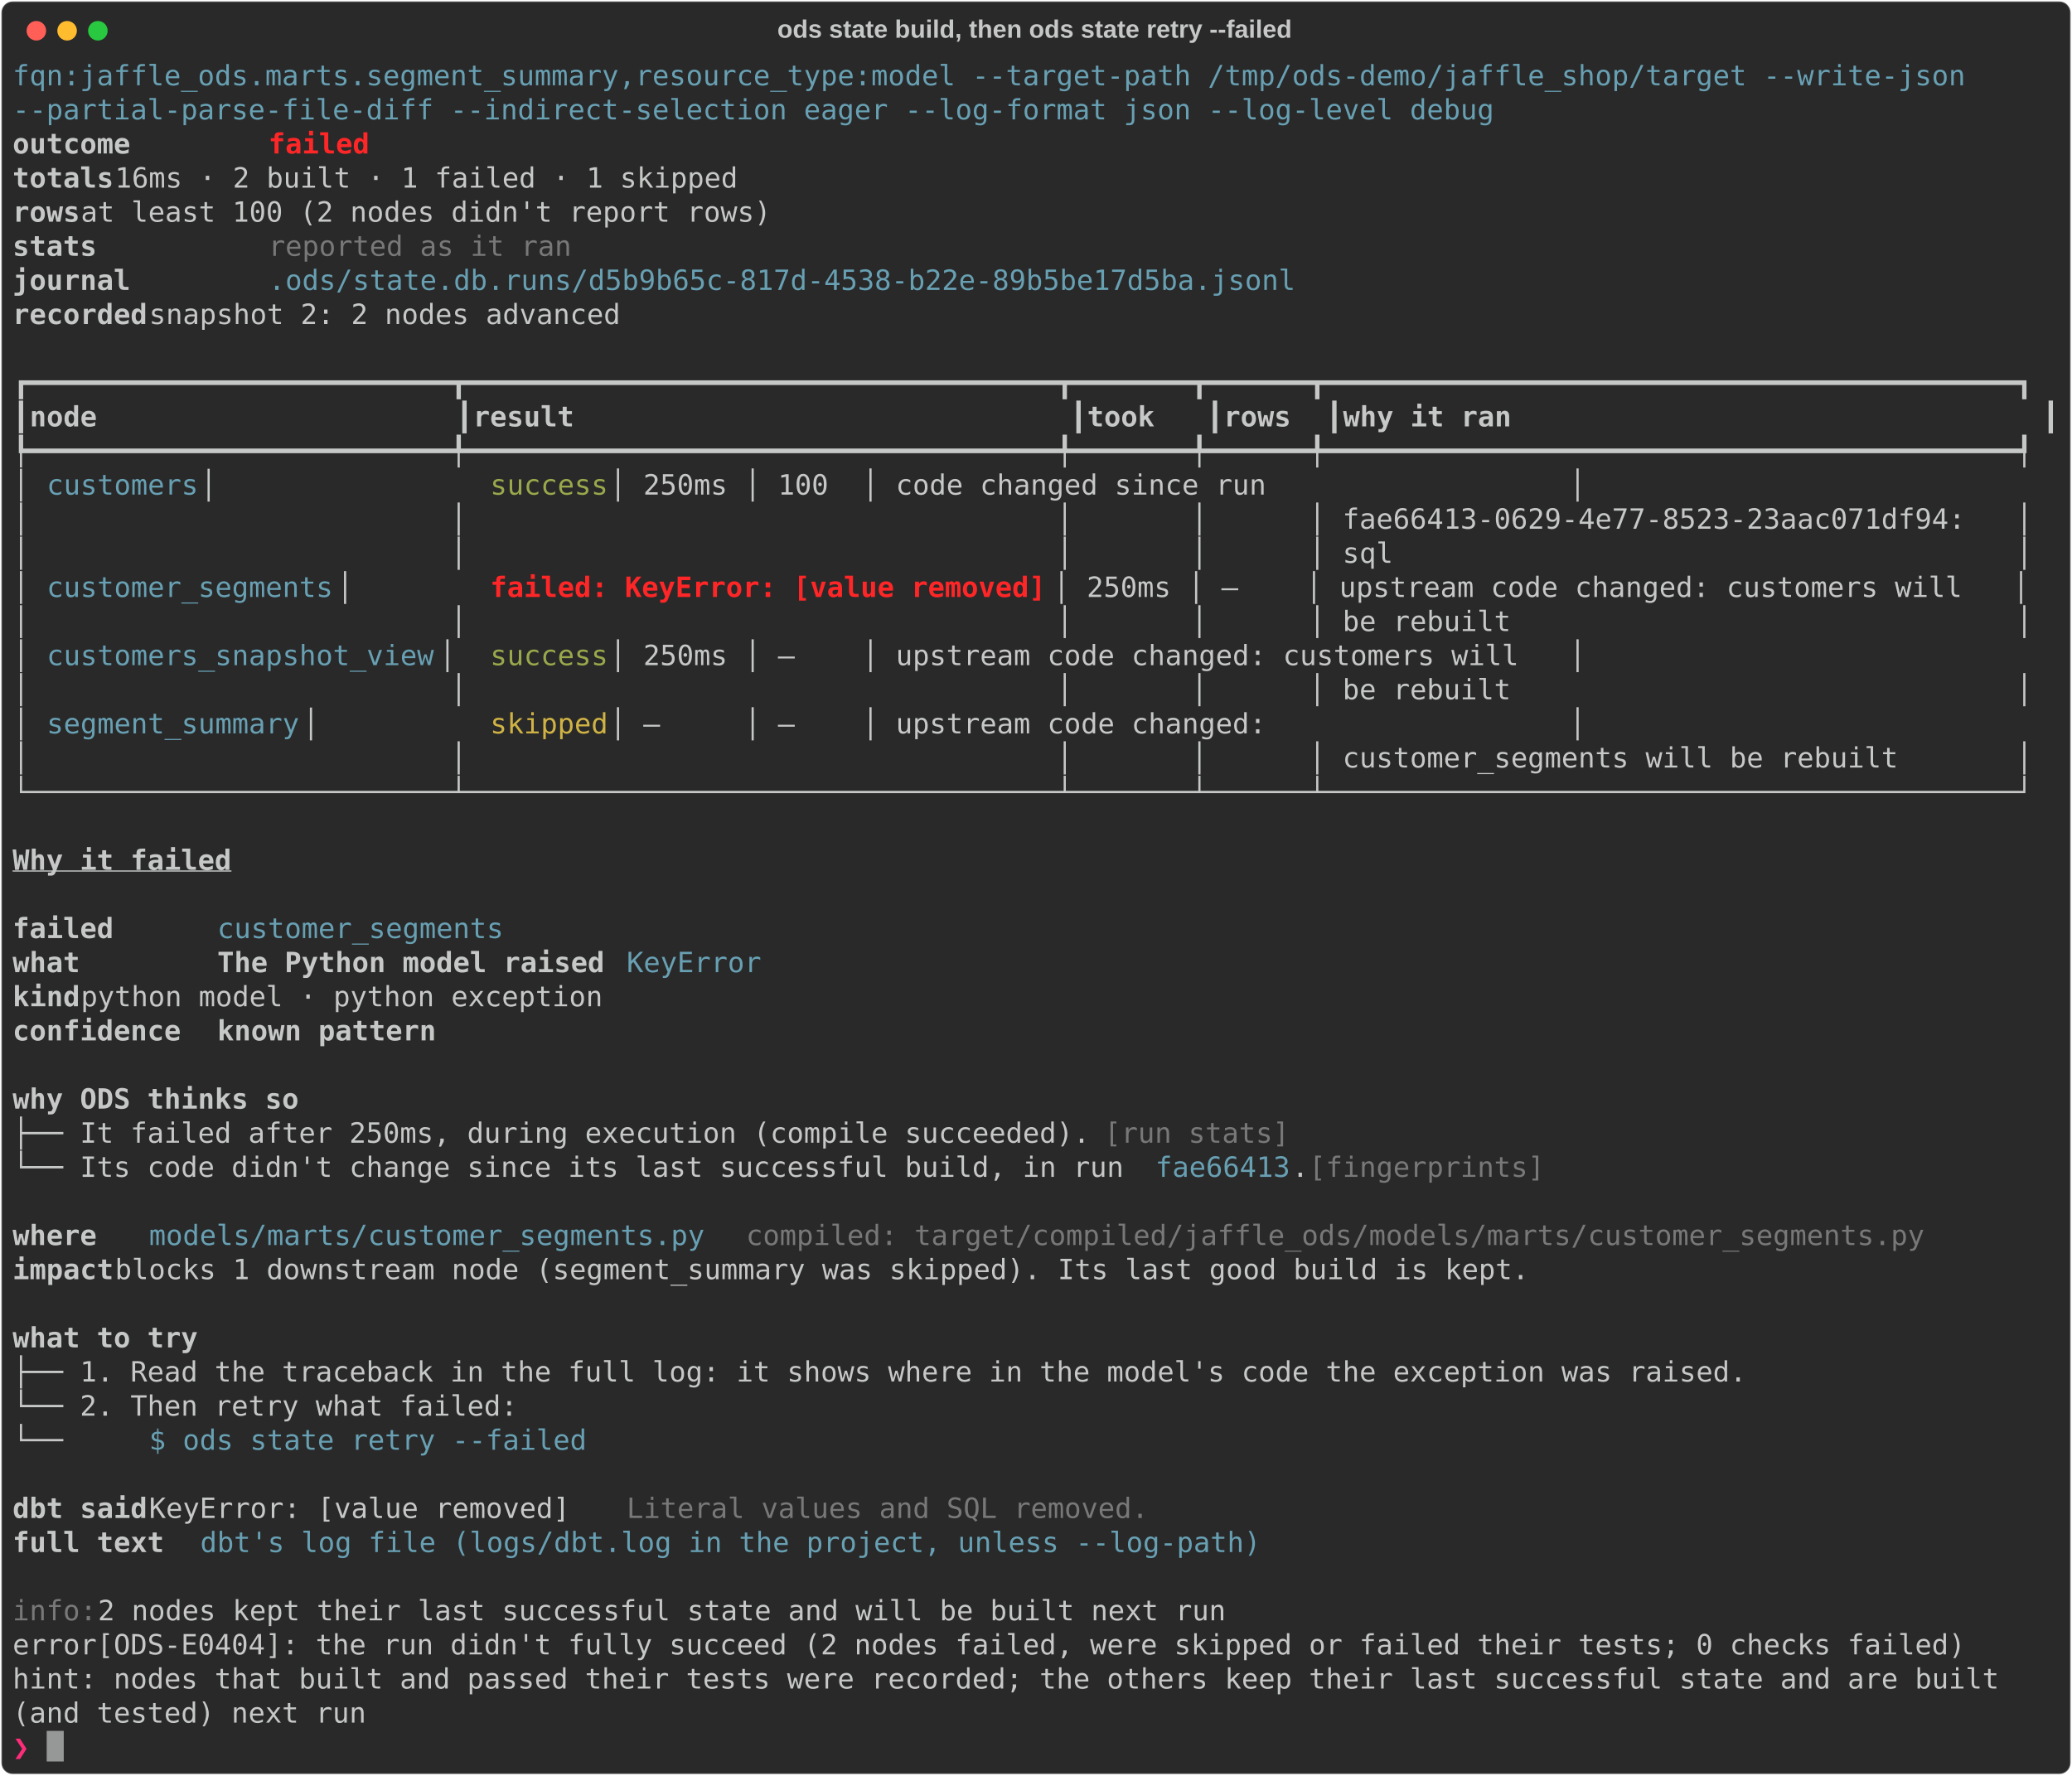
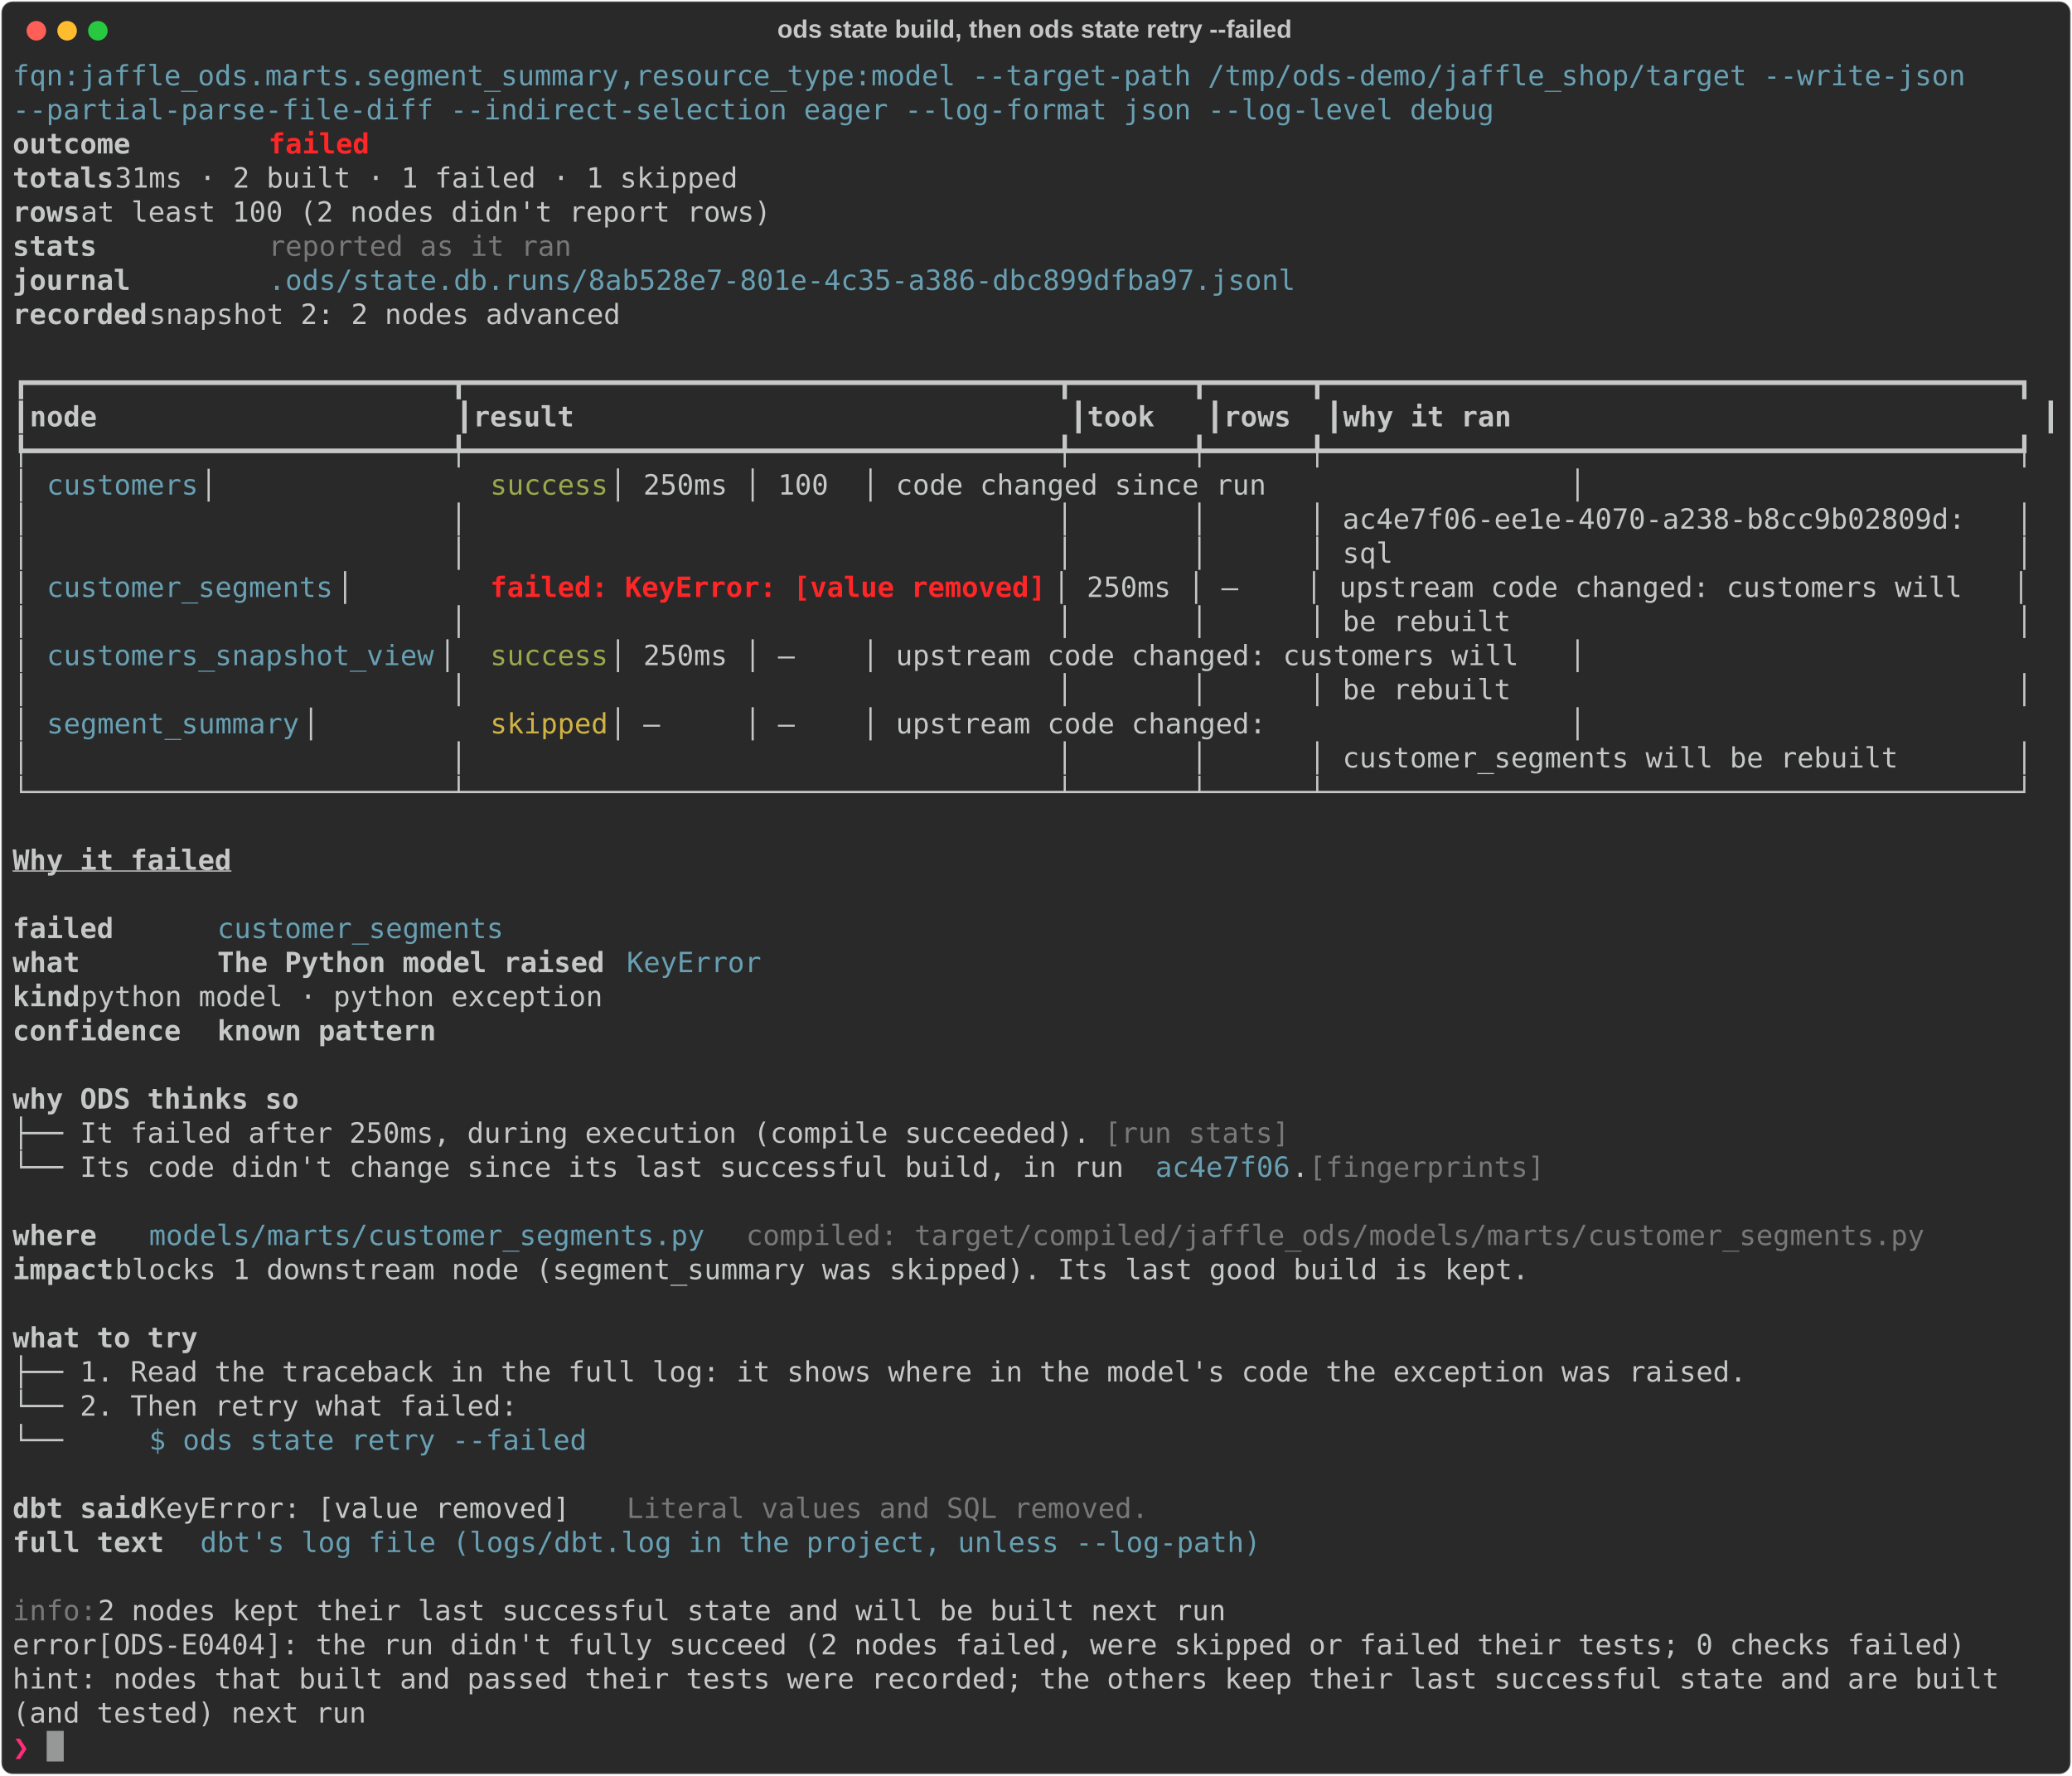
<svg xmlns="http://www.w3.org/2000/svg" class="rich-terminal" viewBox="0 0 1482 1270.0">
  <style>

    @font-face {
        font-family: "Fira Code";
        src: local("FiraCode-Regular"),
                url("https://cdnjs.cloudflare.com/ajax/libs/firacode/6.2.0/woff2/FiraCode-Regular.woff2") format("woff2"),
                url("https://cdnjs.cloudflare.com/ajax/libs/firacode/6.2.0/woff/FiraCode-Regular.woff") format("woff");
        font-style: normal;
        font-weight: 400;
    }
    @font-face {
        font-family: "Fira Code";
        src: local("FiraCode-Bold"),
                url("https://cdnjs.cloudflare.com/ajax/libs/firacode/6.2.0/woff2/FiraCode-Bold.woff2") format("woff2"),
                url("https://cdnjs.cloudflare.com/ajax/libs/firacode/6.2.0/woff/FiraCode-Bold.woff") format("woff");
        font-style: bold;
        font-weight: 700;
    }

    .rich-record-matrix {
        font-family: Fira Code, monospace;
        font-size: 20px;
        line-height: 24.4px;
        font-variant-east-asian: full-width;
    }

    .rich-record-title {
        font-size: 18px;
        font-weight: bold;
        font-family: arial;
    }

    .rich-record-r1 { fill: #68a0b3 }
.rich-record-r2 { fill: #c5c8c6 }
.rich-record-r3 { fill: #c5c8c6;font-weight: bold }
.rich-record-r4 { fill: #ff2627;font-weight: bold }
.rich-record-r5 { fill: #777877 }
.rich-record-r6 { fill: #98a84b }
.rich-record-r7 { fill: #d0b344 }
.rich-record-r8 { fill: #c5c8c6;font-weight: bold;text-decoration: underline; }
.rich-record-r9 { fill: #ff2c7a;font-weight: bold }
    </style>
  <defs>
    <clipPath id="rich-record-clip-terminal">
      <rect x="0" y="0" width="1463.0" height="1219.0" />
    </clipPath>
    <clipPath id="rich-record-line-0">
      <rect x="0" y="1.5" width="1464" height="24.65" />
    </clipPath>
    <clipPath id="rich-record-line-1">
      <rect x="0" y="25.9" width="1464" height="24.65" />
    </clipPath>
    <clipPath id="rich-record-line-2">
      <rect x="0" y="50.3" width="1464" height="24.65" />
    </clipPath>
    <clipPath id="rich-record-line-3">
      <rect x="0" y="74.7" width="1464" height="24.65" />
    </clipPath>
    <clipPath id="rich-record-line-4">
      <rect x="0" y="99.1" width="1464" height="24.65" />
    </clipPath>
    <clipPath id="rich-record-line-5">
      <rect x="0" y="123.5" width="1464" height="24.65" />
    </clipPath>
    <clipPath id="rich-record-line-6">
      <rect x="0" y="147.9" width="1464" height="24.65" />
    </clipPath>
    <clipPath id="rich-record-line-7">
      <rect x="0" y="172.3" width="1464" height="24.65" />
    </clipPath>
    <clipPath id="rich-record-line-8">
      <rect x="0" y="196.7" width="1464" height="24.65" />
    </clipPath>
    <clipPath id="rich-record-line-9">
      <rect x="0" y="221.1" width="1464" height="24.65" />
    </clipPath>
    <clipPath id="rich-record-line-10">
      <rect x="0" y="245.5" width="1464" height="24.65" />
    </clipPath>
    <clipPath id="rich-record-line-11">
      <rect x="0" y="269.9" width="1464" height="24.65" />
    </clipPath>
    <clipPath id="rich-record-line-12">
      <rect x="0" y="294.3" width="1464" height="24.65" />
    </clipPath>
    <clipPath id="rich-record-line-13">
      <rect x="0" y="318.7" width="1464" height="24.65" />
    </clipPath>
    <clipPath id="rich-record-line-14">
      <rect x="0" y="343.1" width="1464" height="24.65" />
    </clipPath>
    <clipPath id="rich-record-line-15">
      <rect x="0" y="367.5" width="1464" height="24.65" />
    </clipPath>
    <clipPath id="rich-record-line-16">
      <rect x="0" y="391.9" width="1464" height="24.65" />
    </clipPath>
    <clipPath id="rich-record-line-17">
      <rect x="0" y="416.3" width="1464" height="24.65" />
    </clipPath>
    <clipPath id="rich-record-line-18">
      <rect x="0" y="440.7" width="1464" height="24.65" />
    </clipPath>
    <clipPath id="rich-record-line-19">
      <rect x="0" y="465.1" width="1464" height="24.65" />
    </clipPath>
    <clipPath id="rich-record-line-20">
      <rect x="0" y="489.5" width="1464" height="24.65" />
    </clipPath>
    <clipPath id="rich-record-line-21">
      <rect x="0" y="513.9" width="1464" height="24.65" />
    </clipPath>
    <clipPath id="rich-record-line-22">
      <rect x="0" y="538.3" width="1464" height="24.65" />
    </clipPath>
    <clipPath id="rich-record-line-23">
      <rect x="0" y="562.7" width="1464" height="24.65" />
    </clipPath>
    <clipPath id="rich-record-line-24">
      <rect x="0" y="587.1" width="1464" height="24.65" />
    </clipPath>
    <clipPath id="rich-record-line-25">
      <rect x="0" y="611.5" width="1464" height="24.65" />
    </clipPath>
    <clipPath id="rich-record-line-26">
      <rect x="0" y="635.9" width="1464" height="24.65" />
    </clipPath>
    <clipPath id="rich-record-line-27">
      <rect x="0" y="660.3" width="1464" height="24.65" />
    </clipPath>
    <clipPath id="rich-record-line-28">
      <rect x="0" y="684.7" width="1464" height="24.65" />
    </clipPath>
    <clipPath id="rich-record-line-29">
      <rect x="0" y="709.1" width="1464" height="24.65" />
    </clipPath>
    <clipPath id="rich-record-line-30">
      <rect x="0" y="733.5" width="1464" height="24.65" />
    </clipPath>
    <clipPath id="rich-record-line-31">
      <rect x="0" y="757.9" width="1464" height="24.65" />
    </clipPath>
    <clipPath id="rich-record-line-32">
      <rect x="0" y="782.3" width="1464" height="24.65" />
    </clipPath>
    <clipPath id="rich-record-line-33">
      <rect x="0" y="806.7" width="1464" height="24.65" />
    </clipPath>
    <clipPath id="rich-record-line-34">
      <rect x="0" y="831.1" width="1464" height="24.65" />
    </clipPath>
    <clipPath id="rich-record-line-35">
      <rect x="0" y="855.5" width="1464" height="24.65" />
    </clipPath>
    <clipPath id="rich-record-line-36">
      <rect x="0" y="879.9" width="1464" height="24.65" />
    </clipPath>
    <clipPath id="rich-record-line-37">
      <rect x="0" y="904.3" width="1464" height="24.65" />
    </clipPath>
    <clipPath id="rich-record-line-38">
      <rect x="0" y="928.7" width="1464" height="24.65" />
    </clipPath>
    <clipPath id="rich-record-line-39">
      <rect x="0" y="953.1" width="1464" height="24.65" />
    </clipPath>
    <clipPath id="rich-record-line-40">
      <rect x="0" y="977.5" width="1464" height="24.65" />
    </clipPath>
    <clipPath id="rich-record-line-41">
      <rect x="0" y="1001.9" width="1464" height="24.65" />
    </clipPath>
    <clipPath id="rich-record-line-42">
      <rect x="0" y="1026.3" width="1464" height="24.65" />
    </clipPath>
    <clipPath id="rich-record-line-43">
      <rect x="0" y="1050.7" width="1464" height="24.65" />
    </clipPath>
    <clipPath id="rich-record-line-44">
      <rect x="0" y="1075.1" width="1464" height="24.65" />
    </clipPath>
    <clipPath id="rich-record-line-45">
      <rect x="0" y="1099.5" width="1464" height="24.65" />
    </clipPath>
    <clipPath id="rich-record-line-46">
      <rect x="0" y="1123.9" width="1464" height="24.65" />
    </clipPath>
    <clipPath id="rich-record-line-47">
      <rect x="0" y="1148.3" width="1464" height="24.65" />
    </clipPath>
    <clipPath id="rich-record-line-48">
      <rect x="0" y="1172.7" width="1464" height="24.65" />
    </clipPath>
  </defs>
  <rect fill="#292929" stroke="rgba(255,255,255,0.35)" stroke-width="1" x="1" y="1" width="1480" height="1268" rx="8" />
  <text class="rich-record-title" fill="#c5c8c6" text-anchor="middle" x="740" y="27">ods state build, then ods state retry --failed</text>
  <g transform="translate(26,22)">
    <circle cx="0" cy="0" r="7" fill="#ff5f57" />
    <circle cx="22" cy="0" r="7" fill="#febc2e" />
    <circle cx="44" cy="0" r="7" fill="#28c840" />
  </g>
  <g transform="translate(9, 41)" clip-path="url(#rich-record-clip-terminal)">
    <g class="rich-record-matrix">
      <text class="rich-record-r1" x="0" y="20" textLength="1427.4" clip-path="url(#rich-record-line-0)">fqn:jaffle_ods.marts.segment_summary,resource_type:model --target-path /tmp/ods-demo/jaffle_shop/target --write-json </text>
      <text class="rich-record-r2" x="1464" y="20" textLength="12.2" clip-path="url(#rich-record-line-0)">
</text>
      <text class="rich-record-r1" x="0" y="44.4" textLength="1073.6" clip-path="url(#rich-record-line-1)">--partial-parse-file-diff --indirect-selection eager --log-format json --log-level debug</text>
      <text class="rich-record-r2" x="1464" y="44.4" textLength="12.2" clip-path="url(#rich-record-line-1)">
</text>
      <text class="rich-record-r3" x="0" y="68.8" textLength="85.4" clip-path="url(#rich-record-line-2)">outcome</text>
      <text class="rich-record-r4" x="183" y="68.8" textLength="73.2" clip-path="url(#rich-record-line-2)">failed</text>
      <text class="rich-record-r2" x="1464" y="68.8" textLength="12.2" clip-path="url(#rich-record-line-2)">
</text>
      <text class="rich-record-r3" x="0" y="93.2" textLength="73.2" clip-path="url(#rich-record-line-3)">totals</text>
-       <text class="rich-record-r2" x="73.2" y="93.2" textLength="1390.8" clip-path="url(#rich-record-line-3)">         16ms · 2 built · 1 failed · 1 skipped                                                                    </text>
+       <text class="rich-record-r2" x="73.2" y="93.2" textLength="1390.8" clip-path="url(#rich-record-line-3)">         31ms · 2 built · 1 failed · 1 skipped                                                                    </text>
      <text class="rich-record-r2" x="1464" y="93.2" textLength="12.2" clip-path="url(#rich-record-line-3)">
</text>
      <text class="rich-record-r3" x="0" y="117.6" textLength="48.8" clip-path="url(#rich-record-line-4)">rows</text>
      <text class="rich-record-r2" x="48.8" y="117.6" textLength="1415.2" clip-path="url(#rich-record-line-4)">           at least 100 (2 nodes didn't report rows)                                                                </text>
      <text class="rich-record-r2" x="1464" y="117.6" textLength="12.2" clip-path="url(#rich-record-line-4)">
</text>
      <text class="rich-record-r3" x="0" y="142" textLength="61" clip-path="url(#rich-record-line-5)">stats</text>
      <text class="rich-record-r5" x="183" y="142" textLength="219.6" clip-path="url(#rich-record-line-5)">reported as it ran</text>
      <text class="rich-record-r2" x="1464" y="142" textLength="12.2" clip-path="url(#rich-record-line-5)">
</text>
      <text class="rich-record-r3" x="0" y="166.4" textLength="85.4" clip-path="url(#rich-record-line-6)">journal</text>
-       <text class="rich-record-r1" x="183" y="166.4" textLength="744.2" clip-path="url(#rich-record-line-6)">.ods/state.db.runs/d5b9b65c-817d-4538-b22e-89b5be17d5ba.jsonl</text>
+       <text class="rich-record-r1" x="183" y="166.4" textLength="744.2" clip-path="url(#rich-record-line-6)">.ods/state.db.runs/8ab528e7-801e-4c35-a386-dbc899dfba97.jsonl</text>
      <text class="rich-record-r2" x="1464" y="166.4" textLength="12.2" clip-path="url(#rich-record-line-6)">
</text>
      <text class="rich-record-r3" x="0" y="190.8" textLength="97.6" clip-path="url(#rich-record-line-7)">recorded</text>
      <text class="rich-record-r2" x="97.6" y="190.8" textLength="1366.4" clip-path="url(#rich-record-line-7)">       snapshot 2: 2 nodes advanced                                                                             </text>
      <text class="rich-record-r2" x="1464" y="190.8" textLength="12.2" clip-path="url(#rich-record-line-7)">
</text>
      <text class="rich-record-r2" x="1464" y="215.2" textLength="12.2" clip-path="url(#rich-record-line-8)">
</text>
      <text class="rich-record-r2" x="0" y="239.6" textLength="1464" clip-path="url(#rich-record-line-9)">┏━━━━━━━━━━━━━━━━━━━━━━━━━┳━━━━━━━━━━━━━━━━━━━━━━━━━━━━━━━━━━━┳━━━━━━━┳━━━━━━┳━━━━━━━━━━━━━━━━━━━━━━━━━━━━━━━━━━━━━━━━━┓</text>
      <text class="rich-record-r2" x="1464" y="239.6" textLength="12.2" clip-path="url(#rich-record-line-9)">
</text>
      <text class="rich-record-r2" x="0" y="264" textLength="12.2" clip-path="url(#rich-record-line-10)">┃</text>
      <text class="rich-record-r3" x="12.2" y="264" textLength="305" clip-path="url(#rich-record-line-10)"> node                    </text>
      <text class="rich-record-r2" x="317.2" y="264" textLength="12.2" clip-path="url(#rich-record-line-10)">┃</text>
      <text class="rich-record-r3" x="329.4" y="264" textLength="427" clip-path="url(#rich-record-line-10)"> result                            </text>
      <text class="rich-record-r2" x="756.4" y="264" textLength="12.2" clip-path="url(#rich-record-line-10)">┃</text>
      <text class="rich-record-r3" x="768.6" y="264" textLength="85.4" clip-path="url(#rich-record-line-10)"> took  </text>
      <text class="rich-record-r2" x="854" y="264" textLength="12.2" clip-path="url(#rich-record-line-10)">┃</text>
      <text class="rich-record-r3" x="866.2" y="264" textLength="73.2" clip-path="url(#rich-record-line-10)"> rows </text>
      <text class="rich-record-r2" x="939.4" y="264" textLength="12.2" clip-path="url(#rich-record-line-10)">┃</text>
      <text class="rich-record-r3" x="951.6" y="264" textLength="500.2" clip-path="url(#rich-record-line-10)"> why it ran                              </text>
      <text class="rich-record-r2" x="1451.8" y="264" textLength="12.2" clip-path="url(#rich-record-line-10)">┃</text>
      <text class="rich-record-r2" x="1464" y="264" textLength="12.2" clip-path="url(#rich-record-line-10)">
</text>
      <text class="rich-record-r2" x="0" y="288.4" textLength="1464" clip-path="url(#rich-record-line-11)">┡━━━━━━━━━━━━━━━━━━━━━━━━━╇━━━━━━━━━━━━━━━━━━━━━━━━━━━━━━━━━━━╇━━━━━━━╇━━━━━━╇━━━━━━━━━━━━━━━━━━━━━━━━━━━━━━━━━━━━━━━━━┩</text>
      <text class="rich-record-r2" x="1464" y="288.4" textLength="12.2" clip-path="url(#rich-record-line-11)">
</text>
      <text class="rich-record-r2" x="0" y="312.8" textLength="24.4" clip-path="url(#rich-record-line-12)">│ </text>
      <text class="rich-record-r1" x="24.4" y="312.8" textLength="109.8" clip-path="url(#rich-record-line-12)">customers</text>
      <text class="rich-record-r2" x="134.2" y="312.8" textLength="207.4" clip-path="url(#rich-record-line-12)">               │ </text>
      <text class="rich-record-r6" x="341.6" y="312.8" textLength="85.4" clip-path="url(#rich-record-line-12)">success</text>
      <text class="rich-record-r2" x="427" y="312.8" textLength="1037" clip-path="url(#rich-record-line-12)">                           │ 250ms │ 100  │ code changed since run                  │</text>
      <text class="rich-record-r2" x="1464" y="312.8" textLength="12.2" clip-path="url(#rich-record-line-12)">
</text>
-       <text class="rich-record-r2" x="0" y="337.2" textLength="1464" clip-path="url(#rich-record-line-13)">│                         │                                   │       │      │ fae66413-0629-4e77-8523-23aac071df94:   │</text>
+       <text class="rich-record-r2" x="0" y="337.2" textLength="1464" clip-path="url(#rich-record-line-13)">│                         │                                   │       │      │ ac4e7f06-ee1e-4070-a238-b8cc9b02809d:   │</text>
      <text class="rich-record-r2" x="1464" y="337.2" textLength="12.2" clip-path="url(#rich-record-line-13)">
</text>
      <text class="rich-record-r2" x="0" y="361.6" textLength="1464" clip-path="url(#rich-record-line-14)">│                         │                                   │       │      │ sql                                     │</text>
      <text class="rich-record-r2" x="1464" y="361.6" textLength="12.2" clip-path="url(#rich-record-line-14)">
</text>
      <text class="rich-record-r2" x="0" y="386" textLength="24.4" clip-path="url(#rich-record-line-15)">│ </text>
      <text class="rich-record-r1" x="24.4" y="386" textLength="207.4" clip-path="url(#rich-record-line-15)">customer_segments</text>
      <text class="rich-record-r2" x="231.8" y="386" textLength="109.8" clip-path="url(#rich-record-line-15)">       │ </text>
      <text class="rich-record-r4" x="341.6" y="386" textLength="402.6" clip-path="url(#rich-record-line-15)">failed: KeyError: [value removed]</text>
      <text class="rich-record-r2" x="744.2" y="386" textLength="719.8" clip-path="url(#rich-record-line-15)"> │ 250ms │ —    │ upstream code changed: customers will   │</text>
      <text class="rich-record-r2" x="1464" y="386" textLength="12.2" clip-path="url(#rich-record-line-15)">
</text>
      <text class="rich-record-r2" x="0" y="410.4" textLength="1464" clip-path="url(#rich-record-line-16)">│                         │                                   │       │      │ be rebuilt                              │</text>
      <text class="rich-record-r2" x="1464" y="410.4" textLength="12.2" clip-path="url(#rich-record-line-16)">
</text>
      <text class="rich-record-r2" x="0" y="434.8" textLength="24.4" clip-path="url(#rich-record-line-17)">│ </text>
      <text class="rich-record-r1" x="24.4" y="434.8" textLength="280.6" clip-path="url(#rich-record-line-17)">customers_snapshot_view</text>
      <text class="rich-record-r2" x="305" y="434.8" textLength="36.6" clip-path="url(#rich-record-line-17)"> │ </text>
      <text class="rich-record-r6" x="341.6" y="434.8" textLength="85.4" clip-path="url(#rich-record-line-17)">success</text>
      <text class="rich-record-r2" x="427" y="434.8" textLength="1037" clip-path="url(#rich-record-line-17)">                           │ 250ms │ —    │ upstream code changed: customers will   │</text>
      <text class="rich-record-r2" x="1464" y="434.8" textLength="12.2" clip-path="url(#rich-record-line-17)">
</text>
      <text class="rich-record-r2" x="0" y="459.2" textLength="1464" clip-path="url(#rich-record-line-18)">│                         │                                   │       │      │ be rebuilt                              │</text>
      <text class="rich-record-r2" x="1464" y="459.2" textLength="12.2" clip-path="url(#rich-record-line-18)">
</text>
      <text class="rich-record-r2" x="0" y="483.6" textLength="24.4" clip-path="url(#rich-record-line-19)">│ </text>
      <text class="rich-record-r1" x="24.4" y="483.6" textLength="183" clip-path="url(#rich-record-line-19)">segment_summary</text>
      <text class="rich-record-r2" x="207.4" y="483.6" textLength="134.2" clip-path="url(#rich-record-line-19)">         │ </text>
      <text class="rich-record-r7" x="341.6" y="483.6" textLength="85.4" clip-path="url(#rich-record-line-19)">skipped</text>
      <text class="rich-record-r2" x="427" y="483.6" textLength="1037" clip-path="url(#rich-record-line-19)">                           │ —     │ —    │ upstream code changed:                  │</text>
      <text class="rich-record-r2" x="1464" y="483.6" textLength="12.2" clip-path="url(#rich-record-line-19)">
</text>
      <text class="rich-record-r2" x="0" y="508" textLength="1464" clip-path="url(#rich-record-line-20)">│                         │                                   │       │      │ customer_segments will be rebuilt       │</text>
      <text class="rich-record-r2" x="1464" y="508" textLength="12.2" clip-path="url(#rich-record-line-20)">
</text>
      <text class="rich-record-r2" x="0" y="532.4" textLength="1464" clip-path="url(#rich-record-line-21)">└─────────────────────────┴───────────────────────────────────┴───────┴──────┴─────────────────────────────────────────┘</text>
      <text class="rich-record-r2" x="1464" y="532.4" textLength="12.2" clip-path="url(#rich-record-line-21)">
</text>
      <text class="rich-record-r2" x="1464" y="556.8" textLength="12.2" clip-path="url(#rich-record-line-22)">
</text>
      <text class="rich-record-r8" x="0" y="581.2" textLength="158.6" clip-path="url(#rich-record-line-23)">Why it failed</text>
      <text class="rich-record-r2" x="1464" y="581.2" textLength="12.2" clip-path="url(#rich-record-line-23)">
</text>
      <text class="rich-record-r2" x="1464" y="605.6" textLength="12.2" clip-path="url(#rich-record-line-24)">
</text>
      <text class="rich-record-r3" x="0" y="630" textLength="73.2" clip-path="url(#rich-record-line-25)">failed</text>
      <text class="rich-record-r1" x="146.4" y="630" textLength="207.4" clip-path="url(#rich-record-line-25)">customer_segments</text>
      <text class="rich-record-r2" x="1464" y="630" textLength="12.2" clip-path="url(#rich-record-line-25)">
</text>
      <text class="rich-record-r3" x="0" y="654.4" textLength="48.8" clip-path="url(#rich-record-line-26)">what</text>
      <text class="rich-record-r3" x="146.4" y="654.4" textLength="292.8" clip-path="url(#rich-record-line-26)">The Python model raised </text>
      <text class="rich-record-r1" x="439.2" y="654.4" textLength="97.6" clip-path="url(#rich-record-line-26)">KeyError</text>
      <text class="rich-record-r2" x="1464" y="654.4" textLength="12.2" clip-path="url(#rich-record-line-26)">
</text>
      <text class="rich-record-r3" x="0" y="678.8" textLength="48.8" clip-path="url(#rich-record-line-27)">kind</text>
      <text class="rich-record-r2" x="48.8" y="678.8" textLength="1415.2" clip-path="url(#rich-record-line-27)">        python model · python exception                                                                             </text>
      <text class="rich-record-r2" x="1464" y="678.8" textLength="12.2" clip-path="url(#rich-record-line-27)">
</text>
      <text class="rich-record-r3" x="0" y="703.2" textLength="122" clip-path="url(#rich-record-line-28)">confidence</text>
      <text class="rich-record-r3" x="146.4" y="703.2" textLength="158.6" clip-path="url(#rich-record-line-28)">known pattern</text>
      <text class="rich-record-r2" x="1464" y="703.2" textLength="12.2" clip-path="url(#rich-record-line-28)">
</text>
      <text class="rich-record-r2" x="1464" y="727.6" textLength="12.2" clip-path="url(#rich-record-line-29)">
</text>
      <text class="rich-record-r3" x="0" y="752" textLength="207.4" clip-path="url(#rich-record-line-30)">why ODS thinks so</text>
      <text class="rich-record-r2" x="1464" y="752" textLength="12.2" clip-path="url(#rich-record-line-30)">
</text>
      <text class="rich-record-r2" x="0" y="776.4" textLength="780.8" clip-path="url(#rich-record-line-31)">├── It failed after 250ms, during execution (compile succeeded).</text>
      <text class="rich-record-r5" x="780.8" y="776.4" textLength="158.6" clip-path="url(#rich-record-line-31)">  [run stats]</text>
      <text class="rich-record-r2" x="1464" y="776.4" textLength="12.2" clip-path="url(#rich-record-line-31)">
</text>
      <text class="rich-record-r2" x="0" y="800.8" textLength="817.4" clip-path="url(#rich-record-line-32)">└── Its code didn't change since its last successful build, in run </text>
-       <text class="rich-record-r1" x="817.4" y="800.8" textLength="97.6" clip-path="url(#rich-record-line-32)">fae66413</text>
+       <text class="rich-record-r1" x="817.4" y="800.8" textLength="97.6" clip-path="url(#rich-record-line-32)">ac4e7f06</text>
      <text class="rich-record-r2" x="915" y="800.8" textLength="12.2" clip-path="url(#rich-record-line-32)">.</text>
      <text class="rich-record-r5" x="927.2" y="800.8" textLength="195.2" clip-path="url(#rich-record-line-32)">  [fingerprints]</text>
      <text class="rich-record-r2" x="1464" y="800.8" textLength="12.2" clip-path="url(#rich-record-line-32)">
</text>
      <text class="rich-record-r2" x="1464" y="825.2" textLength="12.2" clip-path="url(#rich-record-line-33)">
</text>
      <text class="rich-record-r3" x="0" y="849.6" textLength="61" clip-path="url(#rich-record-line-34)">where</text>
      <text class="rich-record-r1" x="97.6" y="849.6" textLength="402.6" clip-path="url(#rich-record-line-34)">models/marts/customer_segments.py</text>
      <text class="rich-record-r5" x="524.6" y="849.6" textLength="854" clip-path="url(#rich-record-line-34)">compiled: target/compiled/jaffle_ods/models/marts/customer_segments.py</text>
      <text class="rich-record-r2" x="1464" y="849.6" textLength="12.2" clip-path="url(#rich-record-line-34)">
</text>
      <text class="rich-record-r3" x="0" y="874" textLength="73.2" clip-path="url(#rich-record-line-35)">impact</text>
      <text class="rich-record-r2" x="73.2" y="874" textLength="1390.8" clip-path="url(#rich-record-line-35)">  blocks 1 downstream node (segment_summary was skipped). Its last good build is kept.                            </text>
      <text class="rich-record-r2" x="1464" y="874" textLength="12.2" clip-path="url(#rich-record-line-35)">
</text>
      <text class="rich-record-r2" x="1464" y="898.4" textLength="12.2" clip-path="url(#rich-record-line-36)">
</text>
      <text class="rich-record-r3" x="0" y="922.8" textLength="134.2" clip-path="url(#rich-record-line-37)">what to try</text>
      <text class="rich-record-r2" x="1464" y="922.8" textLength="12.2" clip-path="url(#rich-record-line-37)">
</text>
      <text class="rich-record-r2" x="0" y="947.2" textLength="1464" clip-path="url(#rich-record-line-38)">├── 1. Read the traceback in the full log: it shows where in the model's code the exception was raised.                 </text>
      <text class="rich-record-r2" x="1464" y="947.2" textLength="12.2" clip-path="url(#rich-record-line-38)">
</text>
      <text class="rich-record-r2" x="0" y="971.6" textLength="1464" clip-path="url(#rich-record-line-39)">└── 2. Then retry what failed:                                                                                          </text>
      <text class="rich-record-r2" x="1464" y="971.6" textLength="12.2" clip-path="url(#rich-record-line-39)">
</text>
      <text class="rich-record-r2" x="0" y="996" textLength="97.6" clip-path="url(#rich-record-line-40)">    └── </text>
      <text class="rich-record-r1" x="97.6" y="996" textLength="317.2" clip-path="url(#rich-record-line-40)">$ ods state retry --failed</text>
      <text class="rich-record-r2" x="1464" y="996" textLength="12.2" clip-path="url(#rich-record-line-40)">
</text>
      <text class="rich-record-r2" x="1464" y="1020.4" textLength="12.2" clip-path="url(#rich-record-line-41)">
</text>
      <text class="rich-record-r3" x="0" y="1044.8" textLength="97.6" clip-path="url(#rich-record-line-42)">dbt said</text>
      <text class="rich-record-r2" x="97.6" y="1044.8" textLength="341.6" clip-path="url(#rich-record-line-42)">   KeyError: [value removed]</text>
      <text class="rich-record-r5" x="439.2" y="1044.8" textLength="402.6" clip-path="url(#rich-record-line-42)">  Literal values and SQL removed.</text>
      <text class="rich-record-r2" x="1464" y="1044.8" textLength="12.2" clip-path="url(#rich-record-line-42)">
</text>
      <text class="rich-record-r3" x="0" y="1069.2" textLength="109.8" clip-path="url(#rich-record-line-43)">full text</text>
      <text class="rich-record-r1" x="134.2" y="1069.2" textLength="768.6" clip-path="url(#rich-record-line-43)">dbt's log file (logs/dbt.log in the project, unless --log-path)</text>
      <text class="rich-record-r2" x="1464" y="1069.2" textLength="12.2" clip-path="url(#rich-record-line-43)">
</text>
      <text class="rich-record-r2" x="1464" y="1093.6" textLength="12.2" clip-path="url(#rich-record-line-44)">
</text>
      <text class="rich-record-r5" x="0" y="1118" textLength="61" clip-path="url(#rich-record-line-45)">info:</text>
      <text class="rich-record-r2" x="61" y="1118" textLength="1403" clip-path="url(#rich-record-line-45)"> 2 nodes kept their last successful state and will be built next run                                               </text>
      <text class="rich-record-r2" x="1464" y="1118" textLength="12.2" clip-path="url(#rich-record-line-45)">
</text>
      <text class="rich-record-r2" x="0" y="1142.4" textLength="1464" clip-path="url(#rich-record-line-46)">error[ODS-E0404]: the run didn't fully succeed (2 nodes failed, were skipped or failed their tests; 0 checks failed)    </text>
      <text class="rich-record-r2" x="1464" y="1142.4" textLength="12.2" clip-path="url(#rich-record-line-46)">
</text>
      <text class="rich-record-r2" x="0" y="1166.8" textLength="1464" clip-path="url(#rich-record-line-47)">  hint: nodes that built and passed their tests were recorded; the others keep their last successful state and are built</text>
      <text class="rich-record-r2" x="1464" y="1166.8" textLength="12.2" clip-path="url(#rich-record-line-47)">
</text>
      <text class="rich-record-r2" x="0" y="1191.2" textLength="1464" clip-path="url(#rich-record-line-48)"> (and tested) next run                                                                                                  </text>
      <text class="rich-record-r2" x="1464" y="1191.2" textLength="12.2" clip-path="url(#rich-record-line-48)">
</text>
      <text class="rich-record-r9" x="0" y="1215.6" textLength="12.2" clip-path="url(#rich-record-line-49)">❯</text>
      <rect x="24.4" y="1197.1" width="12.2" height="24.65" fill="#c5c8c6" opacity="0.7" />
    </g>
  </g>
</svg>
